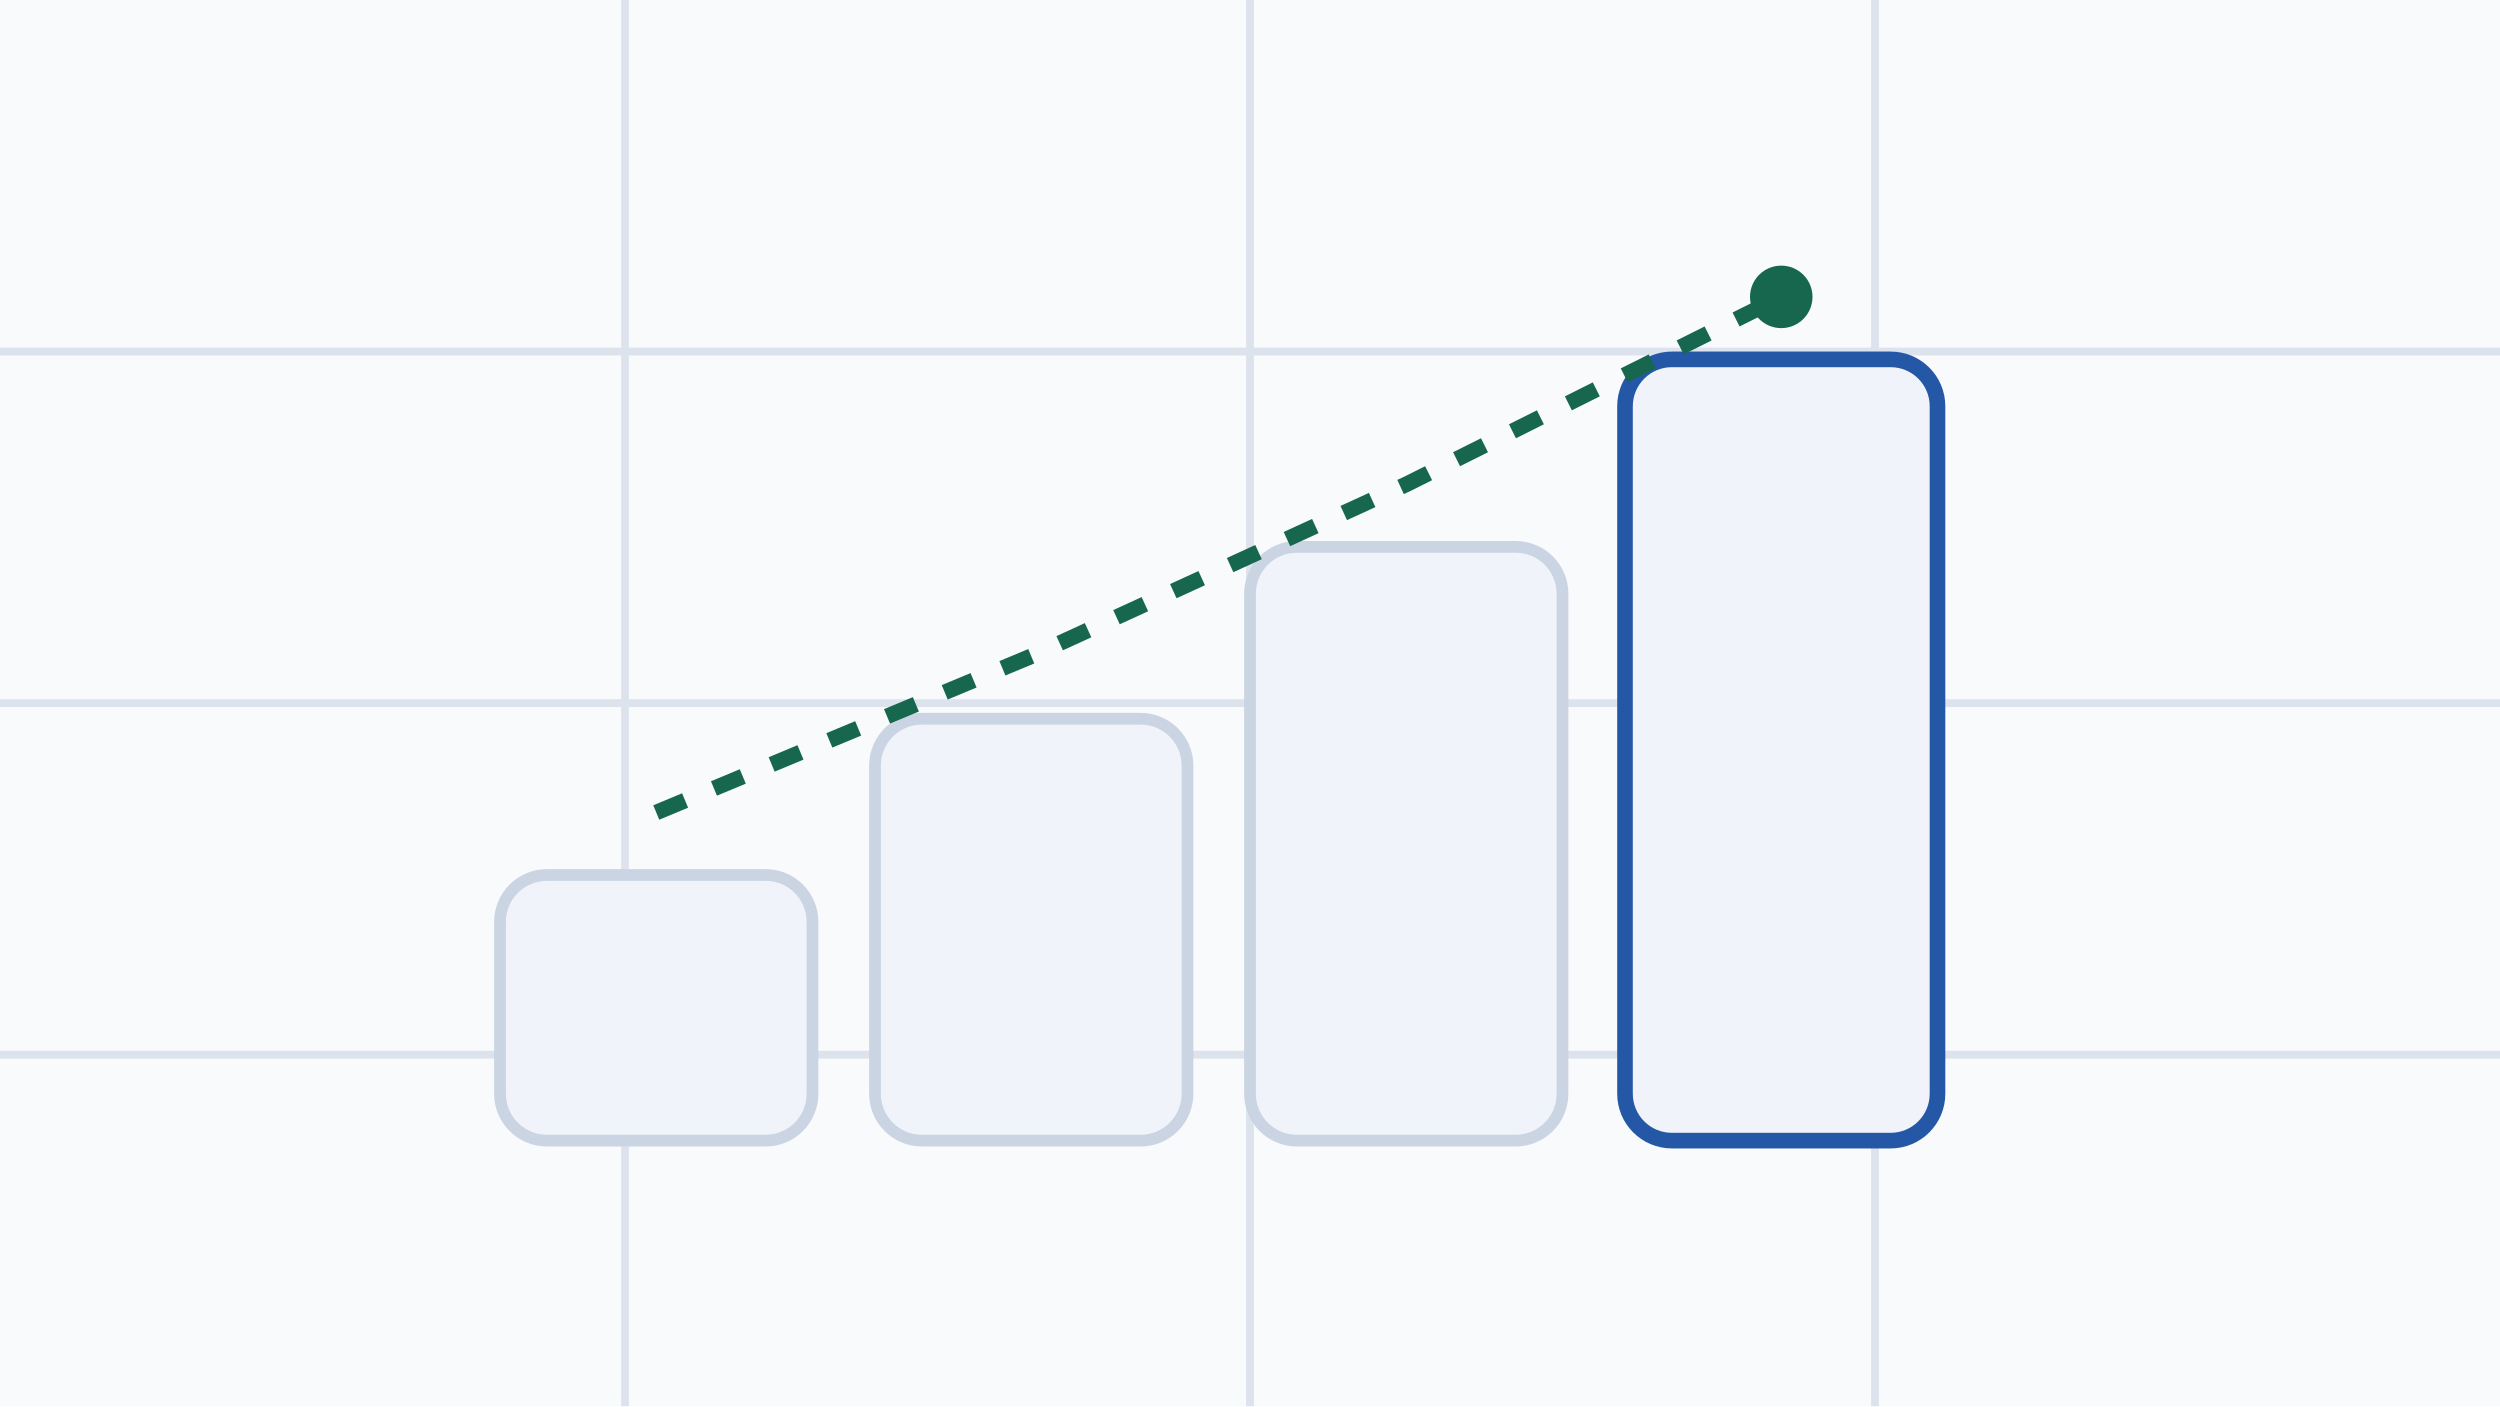
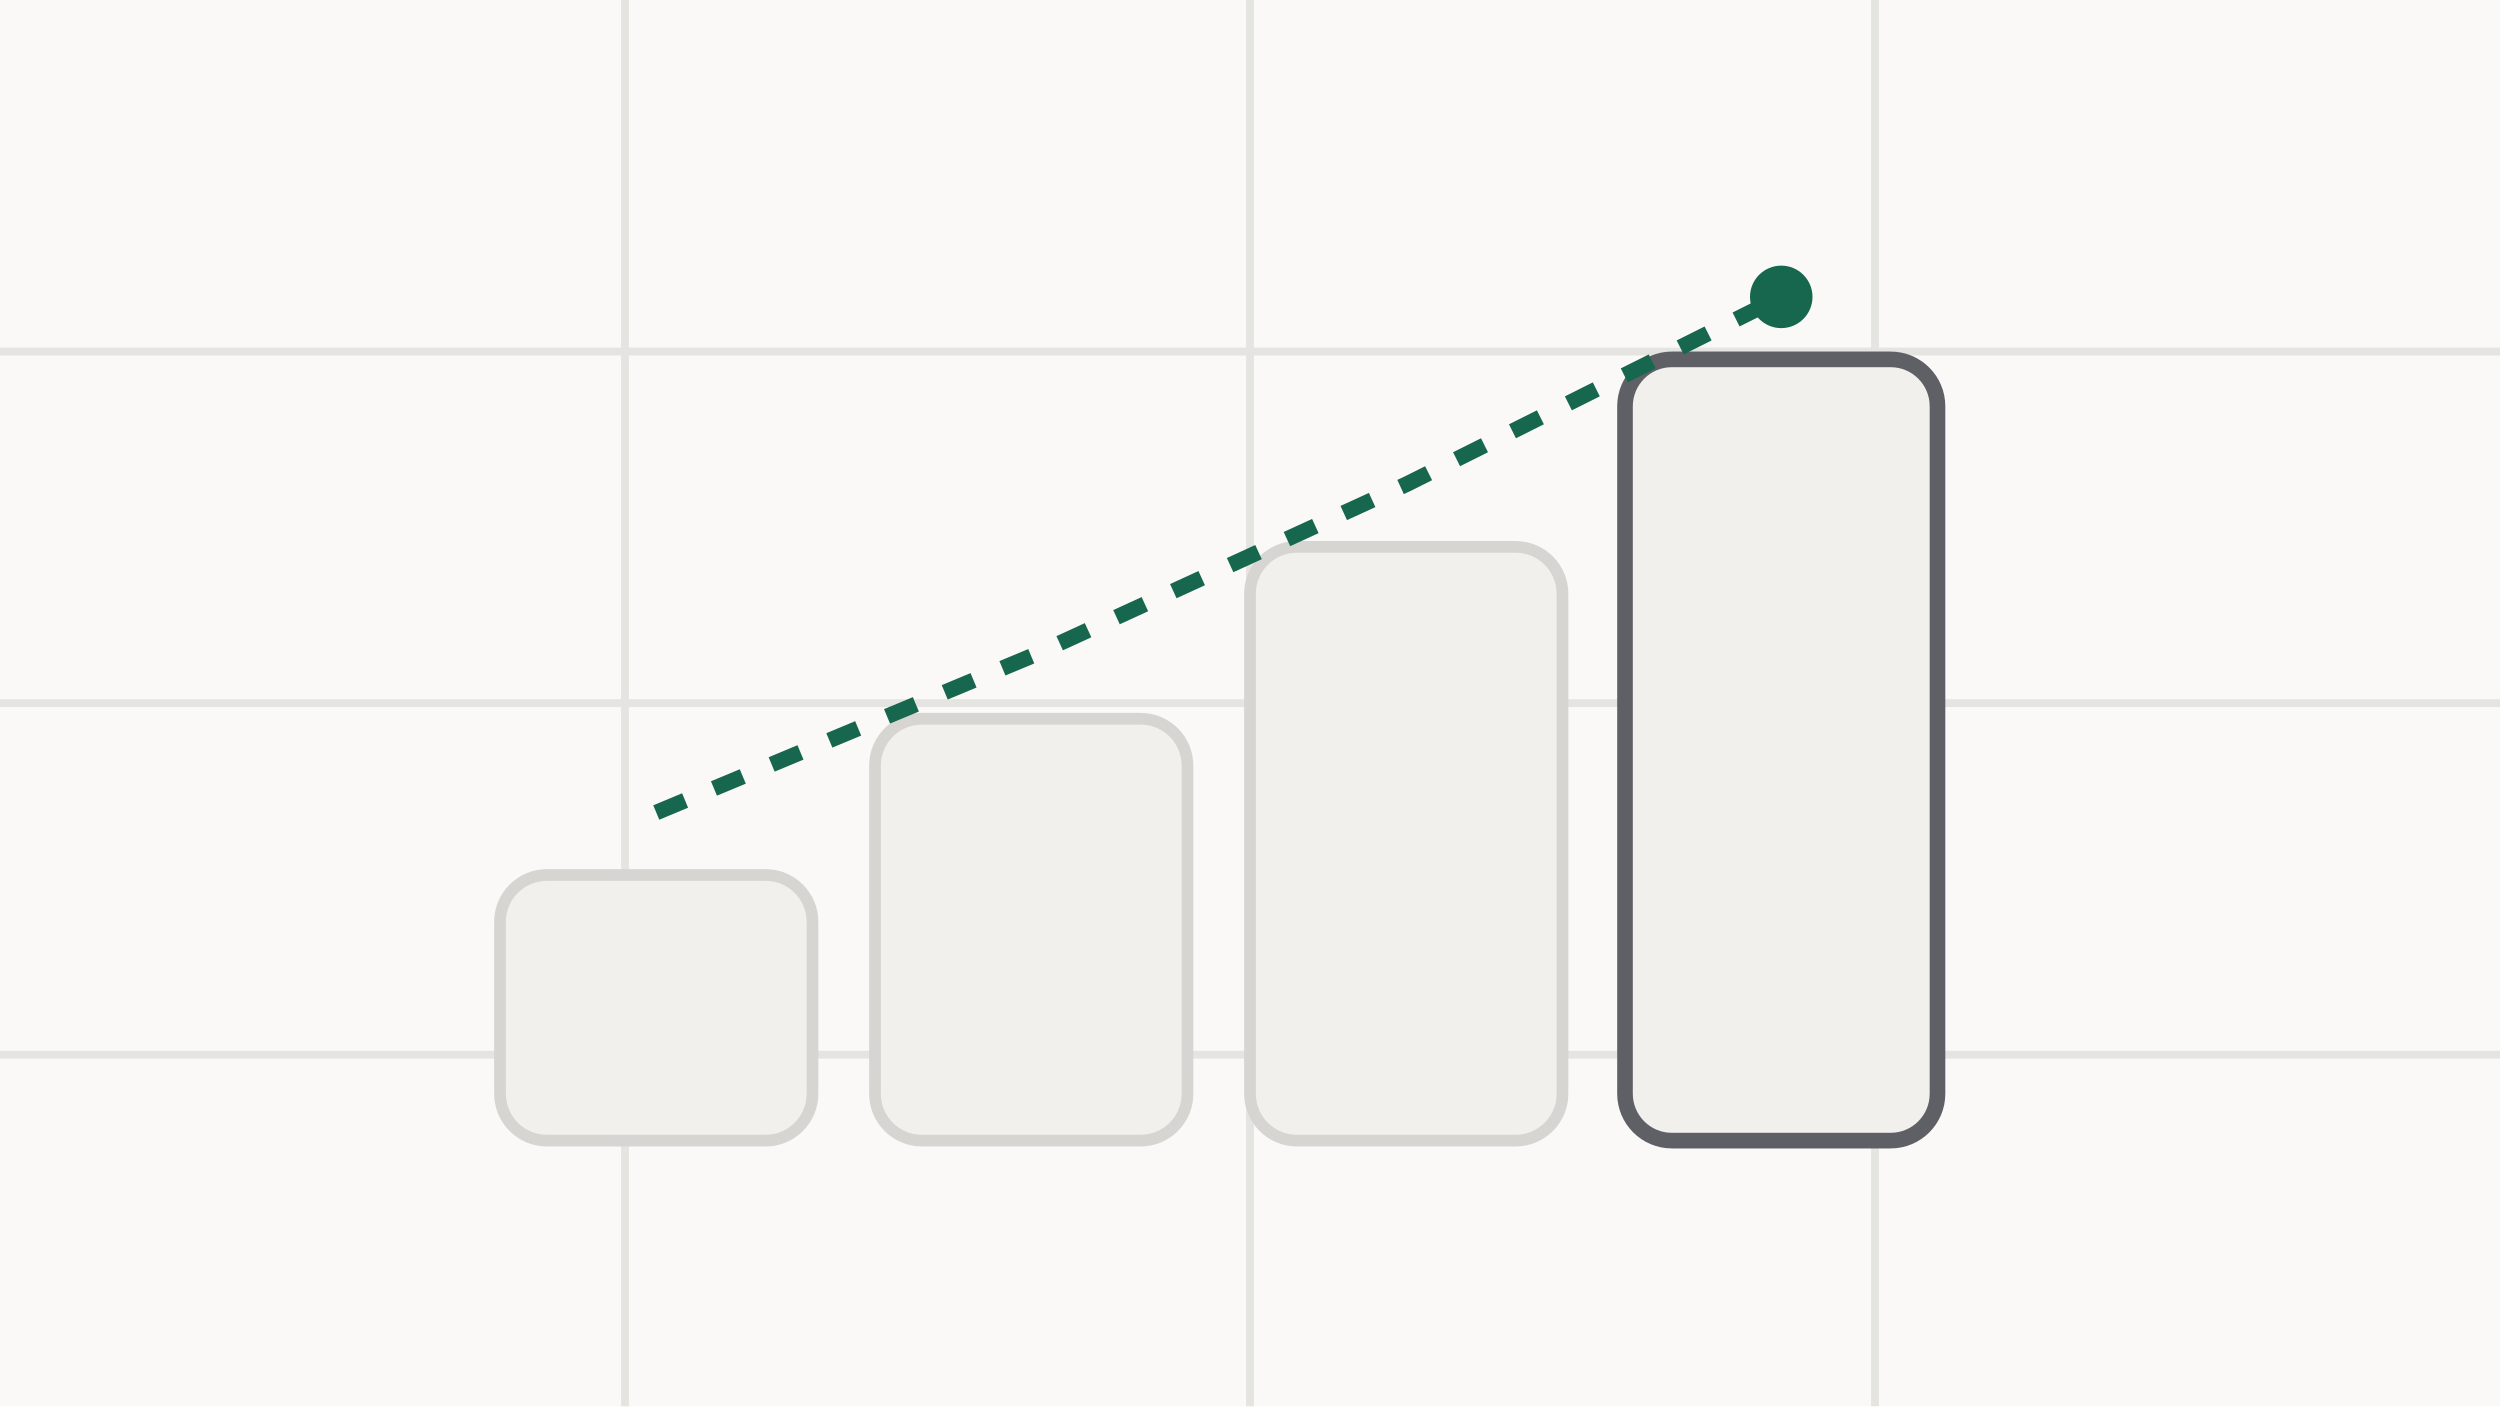
<svg xmlns="http://www.w3.org/2000/svg" viewBox="0 0 320 180" width="320" height="180">
-   <rect width="320" height="180" fill="#F8FAFC" />
-   <g stroke="#CAD4E2" stroke-width="1" opacity="0.6">
+   <rect width="320" height="180" fill="#FAF9F7" />
+   <g stroke="#D6D5D1" stroke-width="1" opacity="0.6">
    <path d="M0 45h320M0 90h320M0 135h320M80 0v180M160 0v180M240 0v180" />
  </g>
-   <g fill="#F0F4FA" stroke="#CAD4E2" stroke-width="1.5">
+   <g fill="#F1F0ED" stroke="#D6D5D1" stroke-width="1.5">
    <rect x="64" y="112" width="40" height="34" rx="6" />
    <rect x="112" y="92" width="40" height="54" rx="6" />
    <rect x="160" y="70" width="40" height="76" rx="6" />
  </g>
-   <rect x="208" y="46" width="40" height="100" rx="6" fill="#F0F4FA" stroke="#2557A7" stroke-width="2" />
+   <rect x="208" y="46" width="40" height="100" rx="6" fill="#F1F0ED" stroke="#5F5F66" stroke-width="2" />
  <path d="M84 104 L132 84 L180 62 L228 38" fill="none" stroke="#17674F" stroke-width="2" stroke-dasharray="4 4" />
  <circle cx="228" cy="38" r="4" fill="#17674F" />
</svg>
